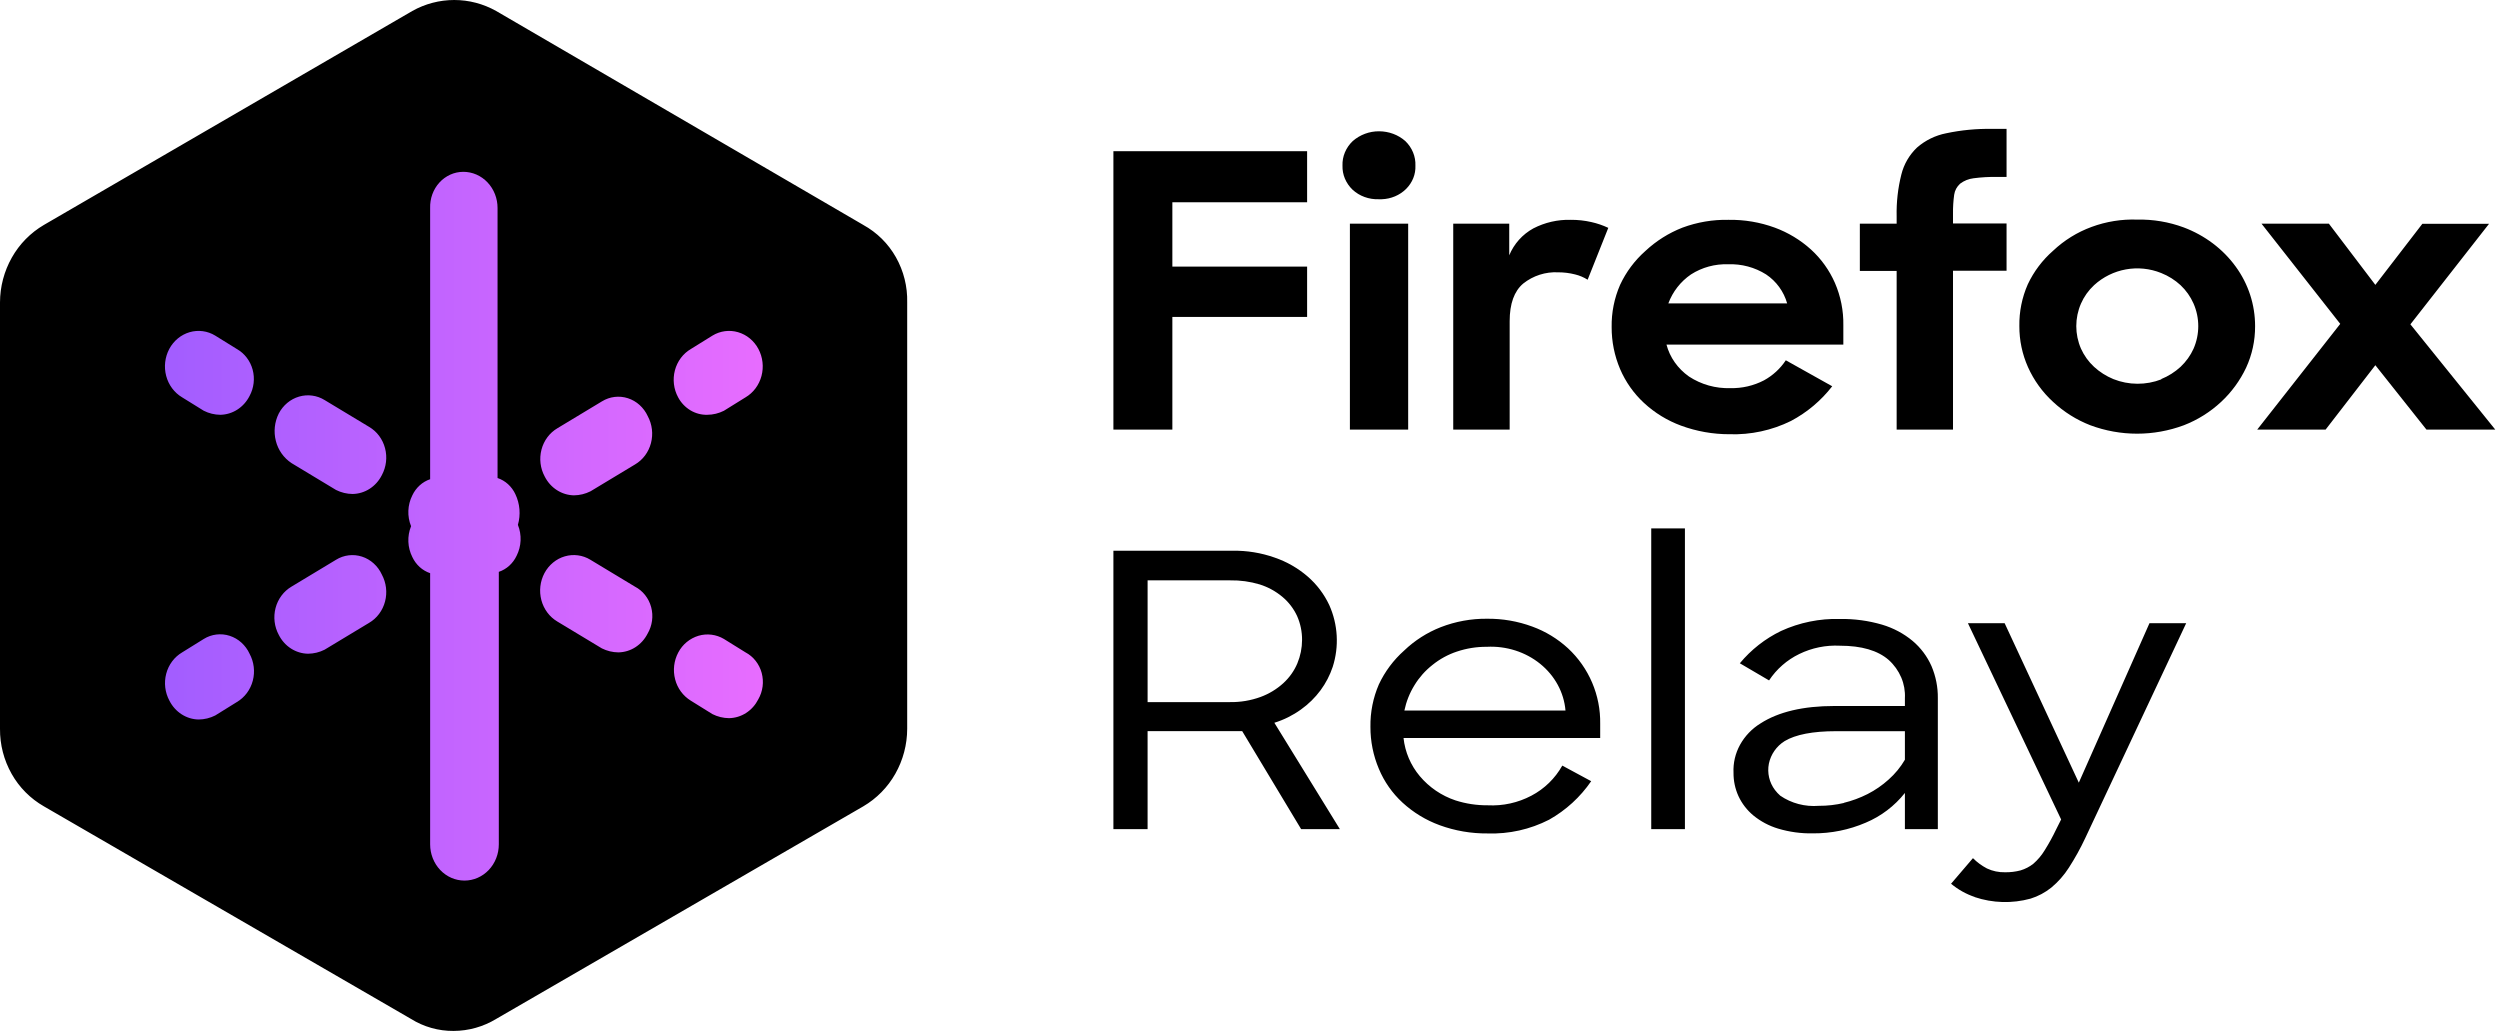
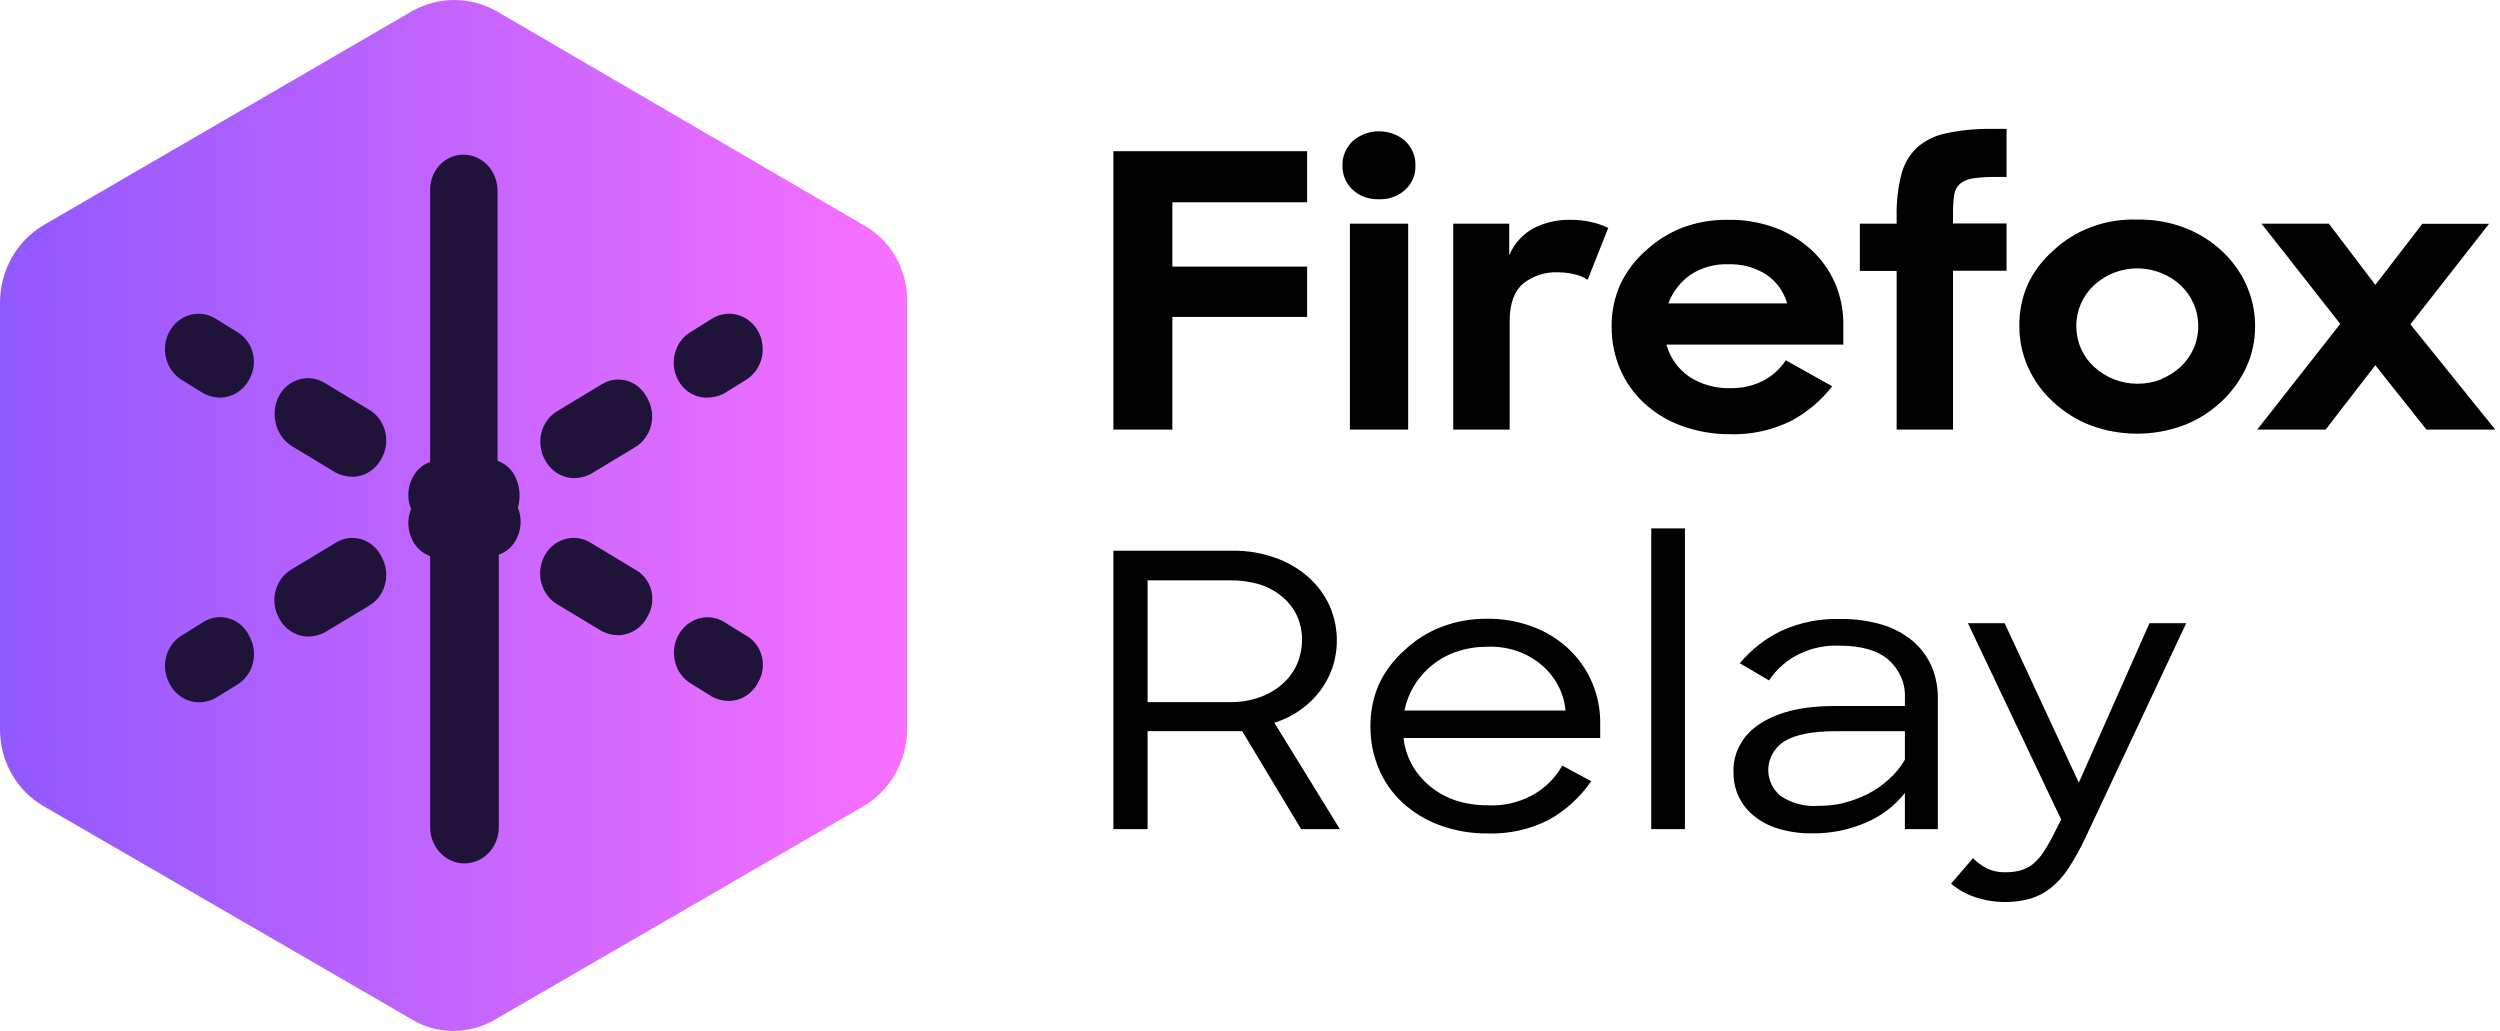
<svg xmlns="http://www.w3.org/2000/svg" width="194" height="80" fill="none" viewBox="0 0 194 80">
-   <path d="M101.432 11.733v3.964H90.975v4.993h10.457v3.903H90.975v8.745H86.4V11.733h15.032Zm3.542-.787a3.077 3.077 0 0 1 2.039-.758c.76 0 1.49.272 2.039.758.262.253.467.552.601.88.135.327.197.676.183 1.027.014.33-.042.66-.166.97-.124.31-.313.594-.556.837a2.716 2.716 0 0 1-.86.575 2.887 2.887 0 0 1-1.032.226h-.235a2.915 2.915 0 0 1-1.096-.174 2.753 2.753 0 0 1-.93-.564 2.576 2.576 0 0 1-.596-.862 2.416 2.416 0 0 1-.188-1.008 2.43 2.43 0 0 1 .188-1.029c.137-.328.344-.626.609-.878Zm4.3 6.41v15.982h-4.522V17.355h4.522Zm7.843 0v2.456a4.226 4.226 0 0 1 1.869-2.088 5.965 5.965 0 0 1 2.895-.665 6.913 6.913 0 0 1 1.615.175 6.26 6.26 0 0 1 1.307.448l-1.602 4.025a3.249 3.249 0 0 0-.973-.412 5.258 5.258 0 0 0-1.307-.163 4.03 4.03 0 0 0-2.719.871c-.702.593-1.052 1.568-1.052 2.923v8.412h-4.379V17.355h4.346Zm13.332 15.674a8.63 8.63 0 0 1-2.875-1.761 7.738 7.738 0 0 1-1.856-2.633 8.248 8.248 0 0 1-.654-3.256 7.884 7.884 0 0 1 .654-3.274 8.06 8.06 0 0 1 1.96-2.626 9.012 9.012 0 0 1 2.882-1.816 9.718 9.718 0 0 1 3.582-.605 9.985 9.985 0 0 1 3.581.605 8.648 8.648 0 0 1 2.811 1.7 7.686 7.686 0 0 1 1.856 2.59 7.924 7.924 0 0 1 .653 3.287v1.5h-13.724c.258.987.874 1.86 1.745 2.476a5.524 5.524 0 0 0 3.208.902 5.391 5.391 0 0 0 2.615-.605 4.794 4.794 0 0 0 1.692-1.556l3.601 2.016a9.933 9.933 0 0 1-3.202 2.693 10.042 10.042 0 0 1-4.777 1.029 10.812 10.812 0 0 1-3.752-.666Zm.772-11.735a4.716 4.716 0 0 0-1.759 2.251h9.222a4.024 4.024 0 0 0-1.634-2.25 5.148 5.148 0 0 0-2.941-.788 5.025 5.025 0 0 0-2.888.787Zm15.959-3.94v-.563c-.025-1.095.097-2.189.366-3.255a4.322 4.322 0 0 1 1.216-2.088 4.88 4.88 0 0 1 2.267-1.108 15.77 15.77 0 0 1 3.529-.339h1.151v3.728h-.739c-.61-.011-1.219.024-1.822.103a2.155 2.155 0 0 0-1.04.418c-.255.23-.418.532-.464.86a9.831 9.831 0 0 0-.091 1.464v.768h4.156v3.668h-4.156v12.327h-4.373V21.023h-2.856v-3.668h2.856ZM162.211 33a9.072 9.072 0 0 1-2.894-1.816 8.204 8.204 0 0 1-1.945-2.695 7.726 7.726 0 0 1-.67-3.181 7.73 7.73 0 0 1 .654-3.244 7.959 7.959 0 0 1 1.961-2.603 8.74 8.74 0 0 1 2.99-1.852 9.297 9.297 0 0 1 3.545-.568 9.799 9.799 0 0 1 3.601.605c1.645.619 3.052 1.68 4.041 3.047a7.802 7.802 0 0 1 1.501 4.62 7.578 7.578 0 0 1-.699 3.226 8.713 8.713 0 0 1-1.934 2.645A9.024 9.024 0 0 1 169.466 33a10.386 10.386 0 0 1-7.255 0Zm5.497-3.583a5 5 0 0 0 1.504-.95c.428-.405.77-.881 1.006-1.404a4.374 4.374 0 0 0 0-3.51 4.394 4.394 0 0 0-1.006-1.423c-.432-.4-.942-.72-1.504-.944a4.964 4.964 0 0 0-5.208.944c-.437.407-.781.89-1.013 1.422a4.374 4.374 0 0 0 0 3.51 4.342 4.342 0 0 0 1.013 1.405c.432.398.939.72 1.496.95.588.236 1.223.36 1.864.362a5.083 5.083 0 0 0 1.868-.344l-.02-.018Zm7.784-12.062h5.228l3.607 4.751 3.648-4.739h5.175l-6.103 7.801 6.587 8.17h-5.339l-3.968-4.998-3.861 4.998h-5.307l6.444-8.206-6.111-7.777ZM95.648 42.736a9.359 9.359 0 0 1 3.268.533 7.743 7.743 0 0 1 2.554 1.464 6.673 6.673 0 0 1 1.681 2.221 6.72 6.72 0 0 1 .268 4.794 6.587 6.587 0 0 1-.942 1.815 6.845 6.845 0 0 1-1.523 1.495 7.139 7.139 0 0 1-2.064 1.029l5.084 8.254h-3.006l-4.575-7.607h-7.34v7.607H86.4V42.736h9.247Zm-6.594 11.747h6.39a6.632 6.632 0 0 0 2.38-.4 5.382 5.382 0 0 0 1.758-1.065c.476-.435.848-.96 1.091-1.537.242-.58.365-1.195.367-1.815a4.506 4.506 0 0 0-.386-1.864 4.295 4.295 0 0 0-1.144-1.49 5.167 5.167 0 0 0-1.758-.961 7.515 7.515 0 0 0-2.293-.315h-6.405v9.447Zm22.658 9.55a8.643 8.643 0 0 1-2.876-1.75 7.485 7.485 0 0 1-1.836-2.62 8.284 8.284 0 0 1-.654-3.256A7.98 7.98 0 0 1 107 53.11a8.136 8.136 0 0 1 1.961-2.626 8.695 8.695 0 0 1 2.843-1.816 9.673 9.673 0 0 1 3.594-.654 9.865 9.865 0 0 1 3.503.606 8.297 8.297 0 0 1 2.777 1.688 7.824 7.824 0 0 1 2.497 5.864v1.096h-15.261a5.505 5.505 0 0 0 1.26 2.958 6.18 6.18 0 0 0 2.767 1.883c.806.26 1.655.389 2.509.382a6.516 6.516 0 0 0 3.386-.746 5.878 5.878 0 0 0 2.398-2.335l2.242 1.21a9.77 9.77 0 0 1-3.267 2.99 9.75 9.75 0 0 1-4.765 1.065 10.561 10.561 0 0 1-3.732-.641Zm1.346-13.472a6.075 6.075 0 0 0-1.902 1.041 5.897 5.897 0 0 0-1.392 1.568 6.094 6.094 0 0 0-.784 1.966h12.502c-.118-1.4-.824-2.701-1.966-3.625-1.143-.924-2.63-1.398-4.144-1.319a7.104 7.104 0 0 0-2.314.37Zm17.692-9.556v23.336h-2.614V41.005h2.614Zm7.228 23.294a5.545 5.545 0 0 1-1.921-1.023 4.313 4.313 0 0 1-1.151-1.494 4.268 4.268 0 0 1-.385-1.816c-.036-.752.138-1.5.506-2.17a4.51 4.51 0 0 1 1.592-1.661c1.392-.896 3.306-1.35 5.738-1.35h5.463v-.605a3.617 3.617 0 0 0-.283-1.607 3.88 3.88 0 0 0-.971-1.358c-.843-.738-2.111-1.108-3.79-1.108a6.46 6.46 0 0 0-3.152.643 5.887 5.887 0 0 0-2.345 2.05l-2.268-1.33a9.579 9.579 0 0 1 3.196-2.506 10.288 10.288 0 0 1 4.575-.932c1.107-.017 2.21.132 3.267.441.876.261 1.682.69 2.367 1.26a5.424 5.424 0 0 1 1.47 1.96c.335.792.501 1.637.49 2.487v10.161h-2.556v-2.808a7.667 7.667 0 0 1-3.038 2.306 10.198 10.198 0 0 1-4.098.83 8.83 8.83 0 0 1-2.706-.37Zm5.097-1.997a8.625 8.625 0 0 0 1.851-.684 7.554 7.554 0 0 0 1.633-1.126c.504-.449.929-.967 1.261-1.537V56.74h-5.339c-1.81 0-3.144.26-3.993.769a2.72 2.72 0 0 0-1.224 1.753 2.57 2.57 0 0 0 .472 2.041c.121.16.26.308.412.442.86.593 1.925.873 2.993.787a8.317 8.317 0 0 0 1.961-.224l-.027-.006Zm10.182 7.31a5.724 5.724 0 0 1-1.855-1.034l1.699-1.985c.315.317.68.586 1.085.799.437.206.922.308 1.412.296.404.006.807-.043 1.196-.145.364-.11.702-.284.993-.515.347-.303.642-.654.876-1.04.33-.527.63-1.07.895-1.628l.386-.769-7.234-15.233h2.849l5.757 12.377 5.484-12.377h2.849l-7.843 16.697a19.5 19.5 0 0 1-1.261 2.276 6.684 6.684 0 0 1-1.359 1.543 4.9 4.9 0 0 1-1.615.86 7.43 7.43 0 0 1-4.339-.121h.025ZM66.989 17.453 38.508.856C37.508.294 36.387 0 35.248 0a6.651 6.651 0 0 0-3.259.856L3.41 17.453a6.813 6.813 0 0 0-2.49 2.532A7.111 7.111 0 0 0 0 23.469v33.088a6.985 6.985 0 0 0 .903 3.495 6.688 6.688 0 0 0 2.507 2.522l28.48 16.492A6.15 6.15 0 0 0 35.2 80a6.413 6.413 0 0 0 3.308-.934l28.48-16.492a6.811 6.811 0 0 0 2.49-2.532 7.108 7.108 0 0 0 .92-3.485V23.47a6.794 6.794 0 0 0-.876-3.51 6.497 6.497 0 0 0-2.534-2.506Z" fill="#000" />
-   <path d="m15.813 49.583-1.678 1.042a2.63 2.63 0 0 0-.777.697c-.212.284-.369.61-.46.96a2.874 2.874 0 0 0 .25 2.093c.22.435.548.8.947 1.056.399.257.856.396 1.323.402.444-.004.882-.11 1.283-.312l1.678-1.042c.3-.175.564-.413.777-.697.212-.284.369-.61.461-.96a2.876 2.876 0 0 0-.251-2.093 2.66 2.66 0 0 0-.633-.864 2.5 2.5 0 0 0-.907-.526 2.408 2.408 0 0 0-2.013.244Zm10.263-6.145-3.454 2.083a2.63 2.63 0 0 0-.776.697c-.213.284-.37.61-.462.96a2.876 2.876 0 0 0 .252 2.093c.22.435.547.8.946 1.056.399.256.856.395 1.323.402a2.91 2.91 0 0 0 1.283-.312l3.454-2.084c.3-.175.565-.412.777-.697.213-.284.37-.61.461-.96a2.876 2.876 0 0 0-.25-2.093 2.662 2.662 0 0 0-.634-.864 2.498 2.498 0 0 0-.907-.526 2.409 2.409 0 0 0-2.013.245Zm13.915-5.094a2.444 2.444 0 0 0-.57-.774 2.299 2.299 0 0 0-.811-.476V16.146a2.937 2.937 0 0 0-.2-1.078 2.82 2.82 0 0 0-.578-.914 2.65 2.65 0 0 0-.866-.61 2.534 2.534 0 0 0-1.02-.21 2.46 2.46 0 0 0-1.005.218 2.579 2.579 0 0 0-.843.614c-.24.263-.426.573-.55.913-.123.34-.18.703-.169 1.067v21.041c-.298.1-.573.262-.811.477a2.446 2.446 0 0 0-.57.773 2.905 2.905 0 0 0-.099 2.396 2.905 2.905 0 0 0 .099 2.396c.139.296.333.559.57.773a2.3 2.3 0 0 0 .811.477v21.042c0 .746.281 1.461.78 1.989.5.527 1.178.823 1.885.823.707 0 1.384-.296 1.884-.823.5-.528.78-1.243.78-1.99V44.376c.298-.1.574-.262.812-.477.237-.215.431-.478.57-.773a2.908 2.908 0 0 0 .099-2.396 3.37 3.37 0 0 0-.198-2.385Zm6.72-7.198-3.453 2.083a2.63 2.63 0 0 0-.777.697c-.213.285-.37.61-.461.96a2.874 2.874 0 0 0 .25 2.093c.221.435.548.8.947 1.056.4.257.856.396 1.324.403.444-.005.882-.111 1.283-.313l3.454-2.083c.3-.176.564-.413.777-.697.212-.285.369-.611.46-.96a2.876 2.876 0 0 0-.25-2.093 2.664 2.664 0 0 0-.633-.865 2.503 2.503 0 0 0-.907-.525 2.41 2.41 0 0 0-2.013.244Zm8.182 1.041c.444-.003.882-.11 1.283-.312l1.678-1.042c.3-.176.563-.414.776-.699.212-.285.37-.611.462-.96a2.898 2.898 0 0 0-.24-2.097 2.714 2.714 0 0 0-.667-.816 2.554 2.554 0 0 0-.912-.483 2.474 2.474 0 0 0-1.985.264l-1.678 1.041c-.3.176-.564.413-.777.697-.212.285-.37.61-.461.96a2.88 2.88 0 0 0-.074 1.073c.043.36.154.707.325 1.02a2.6 2.6 0 0 0 .957 1.01c.4.239.854.358 1.313.345Zm2.96 18.438-1.677-1.042a2.486 2.486 0 0 0-1.976-.247 2.636 2.636 0 0 0-1.566 1.296 2.888 2.888 0 0 0-.244 2.084 2.736 2.736 0 0 0 1.22 1.659l1.678 1.042c.4.201.838.308 1.283.312a2.515 2.515 0 0 0 1.323-.402c.4-.256.726-.621.947-1.056a2.708 2.708 0 0 0 .266-2.052 2.621 2.621 0 0 0-.468-.936 2.465 2.465 0 0 0-.785-.658Zm-8.585-5.104-3.454-2.084a2.473 2.473 0 0 0-1.986-.264c-.331.096-.64.26-.912.484-.27.223-.497.5-.666.816a2.902 2.902 0 0 0-.24 2.097c.092.349.25.675.462.96.212.285.476.522.776.7l3.454 2.083c.4.201.839.308 1.283.312a2.513 2.513 0 0 0 1.323-.402c.4-.257.726-.621.947-1.056a2.691 2.691 0 0 0 .275-2.055 2.604 2.604 0 0 0-.471-.937 2.442 2.442 0 0 0-.791-.654Zm-26.646-9.584 3.454 2.084c.401.202.84.308 1.283.312a2.514 2.514 0 0 0 1.324-.402c.399-.256.726-.621.946-1.056a2.876 2.876 0 0 0 .251-2.093 2.791 2.791 0 0 0-.46-.96 2.63 2.63 0 0 0-.778-.697l-3.454-2.083a2.455 2.455 0 0 0-1.983-.265c-.33.096-.64.262-.91.486a2.7 2.7 0 0 0-.66.82 3.063 3.063 0 0 0-.229 2.134 2.908 2.908 0 0 0 1.216 1.72Zm-4.243-8.854L16.7 26.042a2.473 2.473 0 0 0-1.986-.264c-.33.096-.64.26-.911.483-.271.223-.498.5-.667.816a2.9 2.9 0 0 0-.24 2.097c.092.349.25.675.462.96.213.285.476.523.776.7l1.678 1.04c.4.203.839.31 1.283.314a2.515 2.515 0 0 0 1.323-.403c.4-.256.726-.62.947-1.056a2.778 2.778 0 0 0 .24-2.044 2.694 2.694 0 0 0-.46-.933 2.533 2.533 0 0 0-.767-.669Z" fill="url(#a)" />
+   <path fill="#000" d="M101.432 11.733v3.964H90.975v4.993h10.457v3.903H90.975v8.745H86.4V11.733h15.032Zm3.542-.787a3.076 3.076 0 0 1 2.039-.758c.76 0 1.49.272 2.039.758.262.253.467.552.601.88.135.327.197.676.183 1.027.014.33-.042.66-.166.97-.124.31-.313.594-.556.837-.247.245-.539.44-.86.575a2.885 2.885 0 0 1-1.032.226h-.235a2.903 2.903 0 0 1-1.096-.174 2.748 2.748 0 0 1-.93-.564 2.575 2.575 0 0 1-.596-.862 2.42 2.42 0 0 1-.188-1.008 2.419 2.419 0 0 1 .188-1.029 2.59 2.59 0 0 1 .609-.878Zm4.3 6.41v15.982h-4.522V17.355h4.522v.001Zm7.843 0v2.456a4.226 4.226 0 0 1 1.869-2.088 5.965 5.965 0 0 1 2.895-.665 6.914 6.914 0 0 1 1.615.175c.451.101.889.251 1.307.448l-1.602 4.025c-.3-.19-.628-.329-.973-.412a5.236 5.236 0 0 0-1.307-.163 4.034 4.034 0 0 0-2.719.871c-.702.593-1.052 1.568-1.052 2.923v8.412h-4.379V17.355h4.346v.001Zm13.332 15.674a8.626 8.626 0 0 1-2.875-1.761 7.734 7.734 0 0 1-1.856-2.633 8.242 8.242 0 0 1-.654-3.256 7.89 7.89 0 0 1 .654-3.274 8.073 8.073 0 0 1 1.96-2.626 9.018 9.018 0 0 1 2.882-1.816 9.724 9.724 0 0 1 3.582-.605 9.98 9.98 0 0 1 3.581.605 8.654 8.654 0 0 1 2.811 1.7 7.677 7.677 0 0 1 1.856 2.59 7.92 7.92 0 0 1 .653 3.287v1.5h-13.724c.258.987.874 1.86 1.745 2.476a5.52 5.52 0 0 0 3.208.902 5.39 5.39 0 0 0 2.615-.605 4.793 4.793 0 0 0 1.692-1.556l3.601 2.016a9.933 9.933 0 0 1-3.202 2.693 10.037 10.037 0 0 1-4.777 1.029 10.818 10.818 0 0 1-3.752-.666Zm.772-11.735a4.717 4.717 0 0 0-1.759 2.251h9.222a4.024 4.024 0 0 0-1.634-2.25 5.148 5.148 0 0 0-2.941-.788 5.023 5.023 0 0 0-2.888.787Zm15.959-3.94v-.563a12.162 12.162 0 0 1 .366-3.255 4.323 4.323 0 0 1 1.216-2.088 4.872 4.872 0 0 1 2.267-1.108 15.79 15.79 0 0 1 3.529-.339h1.151v3.728h-.739c-.61-.011-1.219.024-1.822.103a2.153 2.153 0 0 0-1.04.418c-.255.23-.418.532-.464.86a9.816 9.816 0 0 0-.091 1.464v.768h4.156v3.668h-4.156v12.327h-4.373V21.023h-2.856v-3.668h2.856ZM162.211 33a9.082 9.082 0 0 1-2.894-1.816 8.208 8.208 0 0 1-1.945-2.695 7.73 7.73 0 0 1-.67-3.181 7.718 7.718 0 0 1 .654-3.244 7.955 7.955 0 0 1 1.961-2.603 8.728 8.728 0 0 1 2.99-1.852 9.293 9.293 0 0 1 3.545-.568 9.783 9.783 0 0 1 3.601.605c1.645.619 3.052 1.68 4.041 3.047a7.805 7.805 0 0 1 1.501 4.62 7.578 7.578 0 0 1-.699 3.226 8.717 8.717 0 0 1-1.934 2.645A9.028 9.028 0 0 1 169.466 33c-2.34.872-4.915.872-7.255 0Zm5.497-3.583a5.003 5.003 0 0 0 1.504-.95c.428-.405.77-.881 1.006-1.404a4.374 4.374 0 0 0 0-3.51 4.387 4.387 0 0 0-1.006-1.423c-.432-.4-.942-.72-1.504-.944a4.965 4.965 0 0 0-5.208.944c-.437.407-.781.89-1.013 1.422a4.374 4.374 0 0 0 0 3.51c.24.532.584 1.009 1.013 1.405.432.398.939.72 1.496.95.588.236 1.223.36 1.864.362a5.079 5.079 0 0 0 1.868-.344l-.02-.018Zm7.784-12.062h5.228l3.607 4.751 3.648-4.739h5.175l-6.103 7.801 6.587 8.17h-5.339l-3.968-4.998-3.861 4.998h-5.307l6.444-8.206-6.111-7.777ZM95.648 42.736a9.371 9.371 0 0 1 3.268.533 7.74 7.74 0 0 1 2.554 1.464 6.684 6.684 0 0 1 1.681 2.221 6.719 6.719 0 0 1 .268 4.794 6.587 6.587 0 0 1-.942 1.815 6.836 6.836 0 0 1-1.523 1.495c-.628.453-1.325.8-2.064 1.029l5.084 8.254h-3.006l-4.575-7.607h-7.34v7.607H86.4V42.736h9.248Zm-6.594 11.747h6.39a6.634 6.634 0 0 0 2.38-.4 5.378 5.378 0 0 0 1.758-1.065c.476-.435.848-.96 1.091-1.537.242-.58.365-1.195.367-1.815a4.498 4.498 0 0 0-.386-1.864 4.292 4.292 0 0 0-1.144-1.49 5.178 5.178 0 0 0-1.758-.961 7.507 7.507 0 0 0-2.293-.315h-6.405v9.447Zm22.658 9.55a8.648 8.648 0 0 1-2.876-1.75 7.486 7.486 0 0 1-1.836-2.62 8.277 8.277 0 0 1-.654-3.256A7.966 7.966 0 0 1 107 53.11a8.14 8.14 0 0 1 1.961-2.626 8.7 8.7 0 0 1 2.843-1.816 9.684 9.684 0 0 1 3.594-.654 9.868 9.868 0 0 1 3.503.606 8.294 8.294 0 0 1 2.777 1.688 7.823 7.823 0 0 1 2.497 5.864v1.096h-15.261a5.505 5.505 0 0 0 1.26 2.958 6.182 6.182 0 0 0 2.767 1.883c.806.26 1.655.389 2.509.382a6.514 6.514 0 0 0 3.386-.746 5.88 5.88 0 0 0 2.398-2.335l2.242 1.21a9.759 9.759 0 0 1-3.267 2.99 9.752 9.752 0 0 1-4.765 1.065 10.555 10.555 0 0 1-3.732-.641v-.001Zm1.346-13.472a6.076 6.076 0 0 0-1.902 1.041 5.892 5.892 0 0 0-1.392 1.568 6.106 6.106 0 0 0-.784 1.966h12.502c-.118-1.4-.824-2.701-1.966-3.625-1.143-.924-2.63-1.398-4.144-1.319a7.087 7.087 0 0 0-2.314.37v-.001Zm17.692-9.556v23.336h-2.614V41.005h2.614Zm7.228 23.294a5.534 5.534 0 0 1-1.921-1.023 4.316 4.316 0 0 1-1.151-1.494 4.277 4.277 0 0 1-.385-1.816c-.036-.752.138-1.5.506-2.17a4.514 4.514 0 0 1 1.592-1.661c1.392-.896 3.306-1.35 5.738-1.35h5.463v-.605c.029-.55-.067-1.1-.283-1.607a3.88 3.88 0 0 0-.971-1.358c-.843-.738-2.111-1.108-3.79-1.108a6.456 6.456 0 0 0-3.152.643 5.882 5.882 0 0 0-2.345 2.05l-2.268-1.33a9.58 9.58 0 0 1 3.196-2.506 10.29 10.29 0 0 1 4.575-.932c1.107-.017 2.21.132 3.267.441a6.68 6.68 0 0 1 2.367 1.26 5.426 5.426 0 0 1 1.47 1.96c.335.792.501 1.637.49 2.487v10.161h-2.556v-2.808a7.662 7.662 0 0 1-3.038 2.306 10.198 10.198 0 0 1-4.098.83 8.818 8.818 0 0 1-2.706-.37Zm5.097-1.997a8.612 8.612 0 0 0 1.851-.684 7.573 7.573 0 0 0 1.633-1.126 6.321 6.321 0 0 0 1.261-1.537V56.74h-5.339c-1.81 0-3.144.26-3.993.769a2.722 2.722 0 0 0-1.224 1.753c-.14.716.032 1.459.472 2.041.121.16.26.308.412.442.86.593 1.925.873 2.993.787a8.351 8.351 0 0 0 1.961-.224l-.027-.006Zm10.182 7.31a5.732 5.732 0 0 1-1.855-1.034l1.699-1.985c.315.317.68.586 1.085.799.437.206.922.308 1.412.296.404.006.807-.043 1.196-.145.364-.11.702-.284.993-.515.347-.303.642-.654.876-1.04.33-.527.63-1.07.895-1.628l.386-.769-7.234-15.233h2.849l5.757 12.377 5.484-12.377h2.849l-7.843 16.697c-.369.786-.79 1.546-1.261 2.276a6.692 6.692 0 0 1-1.359 1.543 4.896 4.896 0 0 1-1.615.86 7.437 7.437 0 0 1-4.339-.121h.025v-.001Z" />
  <defs>
-     <linearGradient id="a" x1=".8" y1="41.667" x2="69.6" y2="41.667" gradientUnits="userSpaceOnUse">
+     <linearGradient id="a" x1="4.8" x2="75.208" y1="40.003" y2="40.003" gradientTransform="translate(-4.8)" gradientUnits="userSpaceOnUse">
      <stop stop-color="#9059FF" />
      <stop offset="1" stop-color="#F770FF" />
    </linearGradient>
  </defs>
+   <g>
+     <path fill="url(#a)" d="M66.988 17.453 38.508.856A6.64 6.64 0 0 0 35.25 0a6.659 6.659 0 0 0-3.259.856L3.41 17.453a6.82 6.82 0 0 0-2.49 2.532A7.124 7.124 0 0 0 0 23.469v33.088a6.99 6.99 0 0 0 .903 3.495 6.686 6.686 0 0 0 2.507 2.522l28.48 16.492c.992.62 2.141.944 3.31.934a6.405 6.405 0 0 0 3.309-.934l28.48-16.492a6.805 6.805 0 0 0 2.49-2.532 7.12 7.12 0 0 0 .919-3.485V23.47a6.787 6.787 0 0 0-.876-3.51 6.494 6.494 0 0 0-2.534-2.506v-.001Z" />
+     <path fill="#20133A" d="m15.813 48.25-1.678 1.042c-.3.175-.564.412-.776.697-.213.284-.37.61-.462.96a2.875 2.875 0 0 0 .252 2.093c.22.435.547.8.946 1.056.399.256.856.395 1.323.402.445-.004.882-.11 1.283-.313l1.678-1.041c.3-.176.564-.413.777-.697.212-.285.37-.61.46-.96a2.875 2.875 0 0 0-.25-2.093 2.646 2.646 0 0 0-.633-.864 2.498 2.498 0 0 0-.907-.526 2.407 2.407 0 0 0-2.013.244Zm10.264-6.146-3.455 2.083c-.3.176-.564.413-.776.697a2.79 2.79 0 0 0-.462.96 2.886 2.886 0 0 0 .252 2.093c.22.435.547.8.946 1.057.4.256.856.395 1.323.402a2.919 2.919 0 0 0 1.283-.313L28.642 47c.3-.176.565-.413.777-.697.213-.284.37-.61.461-.96a2.865 2.865 0 0 0-.25-2.093 2.646 2.646 0 0 0-.633-.864 2.488 2.488 0 0 0-.908-.526 2.407 2.407 0 0 0-2.013.244h.001ZM39.99 37.01a2.437 2.437 0 0 0-.57-.773 2.286 2.286 0 0 0-.811-.477V14.813a2.924 2.924 0 0 0-.2-1.078 2.808 2.808 0 0 0-.578-.914 2.649 2.649 0 0 0-.866-.61 2.536 2.536 0 0 0-1.02-.211 2.469 2.469 0 0 0-1.004.219c-.32.145-.607.354-.844.614-.24.262-.426.573-.55.913-.123.34-.18.702-.169 1.066v21.042c-.298.1-.574.262-.811.477-.239.218-.433.48-.57.773a2.909 2.909 0 0 0-.099 2.396 2.909 2.909 0 0 0 .099 2.396c.139.295.333.558.57.773.235.213.511.376.811.477v21.041a2.9 2.9 0 0 0 .78 1.99c.5.527 1.178.823 1.885.823.707 0 1.384-.296 1.884-.824.5-.527.78-1.243.78-1.989V43.042c.298-.1.574-.262.812-.477.237-.215.431-.478.57-.773.377-.747.413-1.62.099-2.396a3.365 3.365 0 0 0-.198-2.386Zm6.72-7.198-3.453 2.084a2.62 2.62 0 0 0-.777.697c-.212.284-.37.61-.461.96a2.88 2.88 0 0 0 .251 2.093c.22.435.547.8.946 1.056.4.256.856.395 1.324.402.444-.004.882-.11 1.283-.312l3.454-2.084c.3-.175.564-.412.776-.697.213-.284.37-.61.462-.96a2.876 2.876 0 0 0-.252-2.093 2.658 2.658 0 0 0-.632-.864 2.498 2.498 0 0 0-.907-.526 2.41 2.41 0 0 0-2.013.244h-.001Zm8.182 1.042c.444-.004.882-.11 1.283-.312l1.678-1.042c.3-.177.563-.415.776-.7.212-.284.37-.61.462-.96a2.9 2.9 0 0 0-.24-2.097 2.719 2.719 0 0 0-.667-.815 2.559 2.559 0 0 0-.911-.484 2.475 2.475 0 0 0-1.986.264L53.61 25.75c-.3.176-.564.413-.777.697-.212.284-.37.61-.46.96a2.88 2.88 0 0 0 .25 2.093c.222.417.553.767.957 1.01.4.239.854.358 1.313.344h-.001Zm2.96 18.438-1.677-1.042a2.486 2.486 0 0 0-1.975-.248 2.637 2.637 0 0 0-1.566 1.296 2.888 2.888 0 0 0-.244 2.085 2.736 2.736 0 0 0 1.22 1.659l1.678 1.041c.4.202.838.309 1.283.313.47-.008.929-.147 1.323-.402a2.7 2.7 0 0 0 .946-1.057c.177-.303.292-.643.338-.996a2.702 2.702 0 0 0-.072-1.055 2.624 2.624 0 0 0-.467-.936 2.455 2.455 0 0 0-.785-.658h-.002Zm-8.585-5.105-3.454-2.083a2.474 2.474 0 0 0-1.986-.264c-.331.096-.64.26-.912.483-.27.223-.497.5-.666.816a2.904 2.904 0 0 0-.24 2.097c.092.35.25.676.462.96.212.285.476.523.776.7l3.454 2.083c.4.202.839.309 1.283.313.47-.008.929-.148 1.323-.403.4-.256.726-.62.947-1.056a2.687 2.687 0 0 0 .275-2.055 2.6 2.6 0 0 0-.471-.936 2.442 2.442 0 0 0-.791-.655Zm-26.646-9.583 3.454 2.083c.401.202.84.309 1.284.313.47-.008.929-.147 1.323-.402.4-.257.726-.621.946-1.056a2.865 2.865 0 0 0 .251-2.093 2.768 2.768 0 0 0-.46-.96 2.62 2.62 0 0 0-.778-.697l-3.454-2.084a2.455 2.455 0 0 0-1.983-.265c-.33.097-.64.263-.91.487a2.704 2.704 0 0 0-.66.82 3.065 3.065 0 0 0-.229 2.133c.176.706.61 1.32 1.216 1.721ZM18.38 25.75l-1.68-1.042a2.474 2.474 0 0 0-1.986-.264c-.33.096-.64.26-.911.484-.271.223-.497.5-.666.815a2.904 2.904 0 0 0-.24 2.097c.092.35.249.676.461.96.213.285.477.523.776.7l1.678 1.042c.4.202.839.308 1.283.312.47-.008.929-.147 1.323-.402.4-.257.726-.621.947-1.056a2.749 2.749 0 0 0 .239-2.044 2.674 2.674 0 0 0-.458-.933 2.528 2.528 0 0 0-.768-.669h.002Z" />
+   </g>
</svg>
